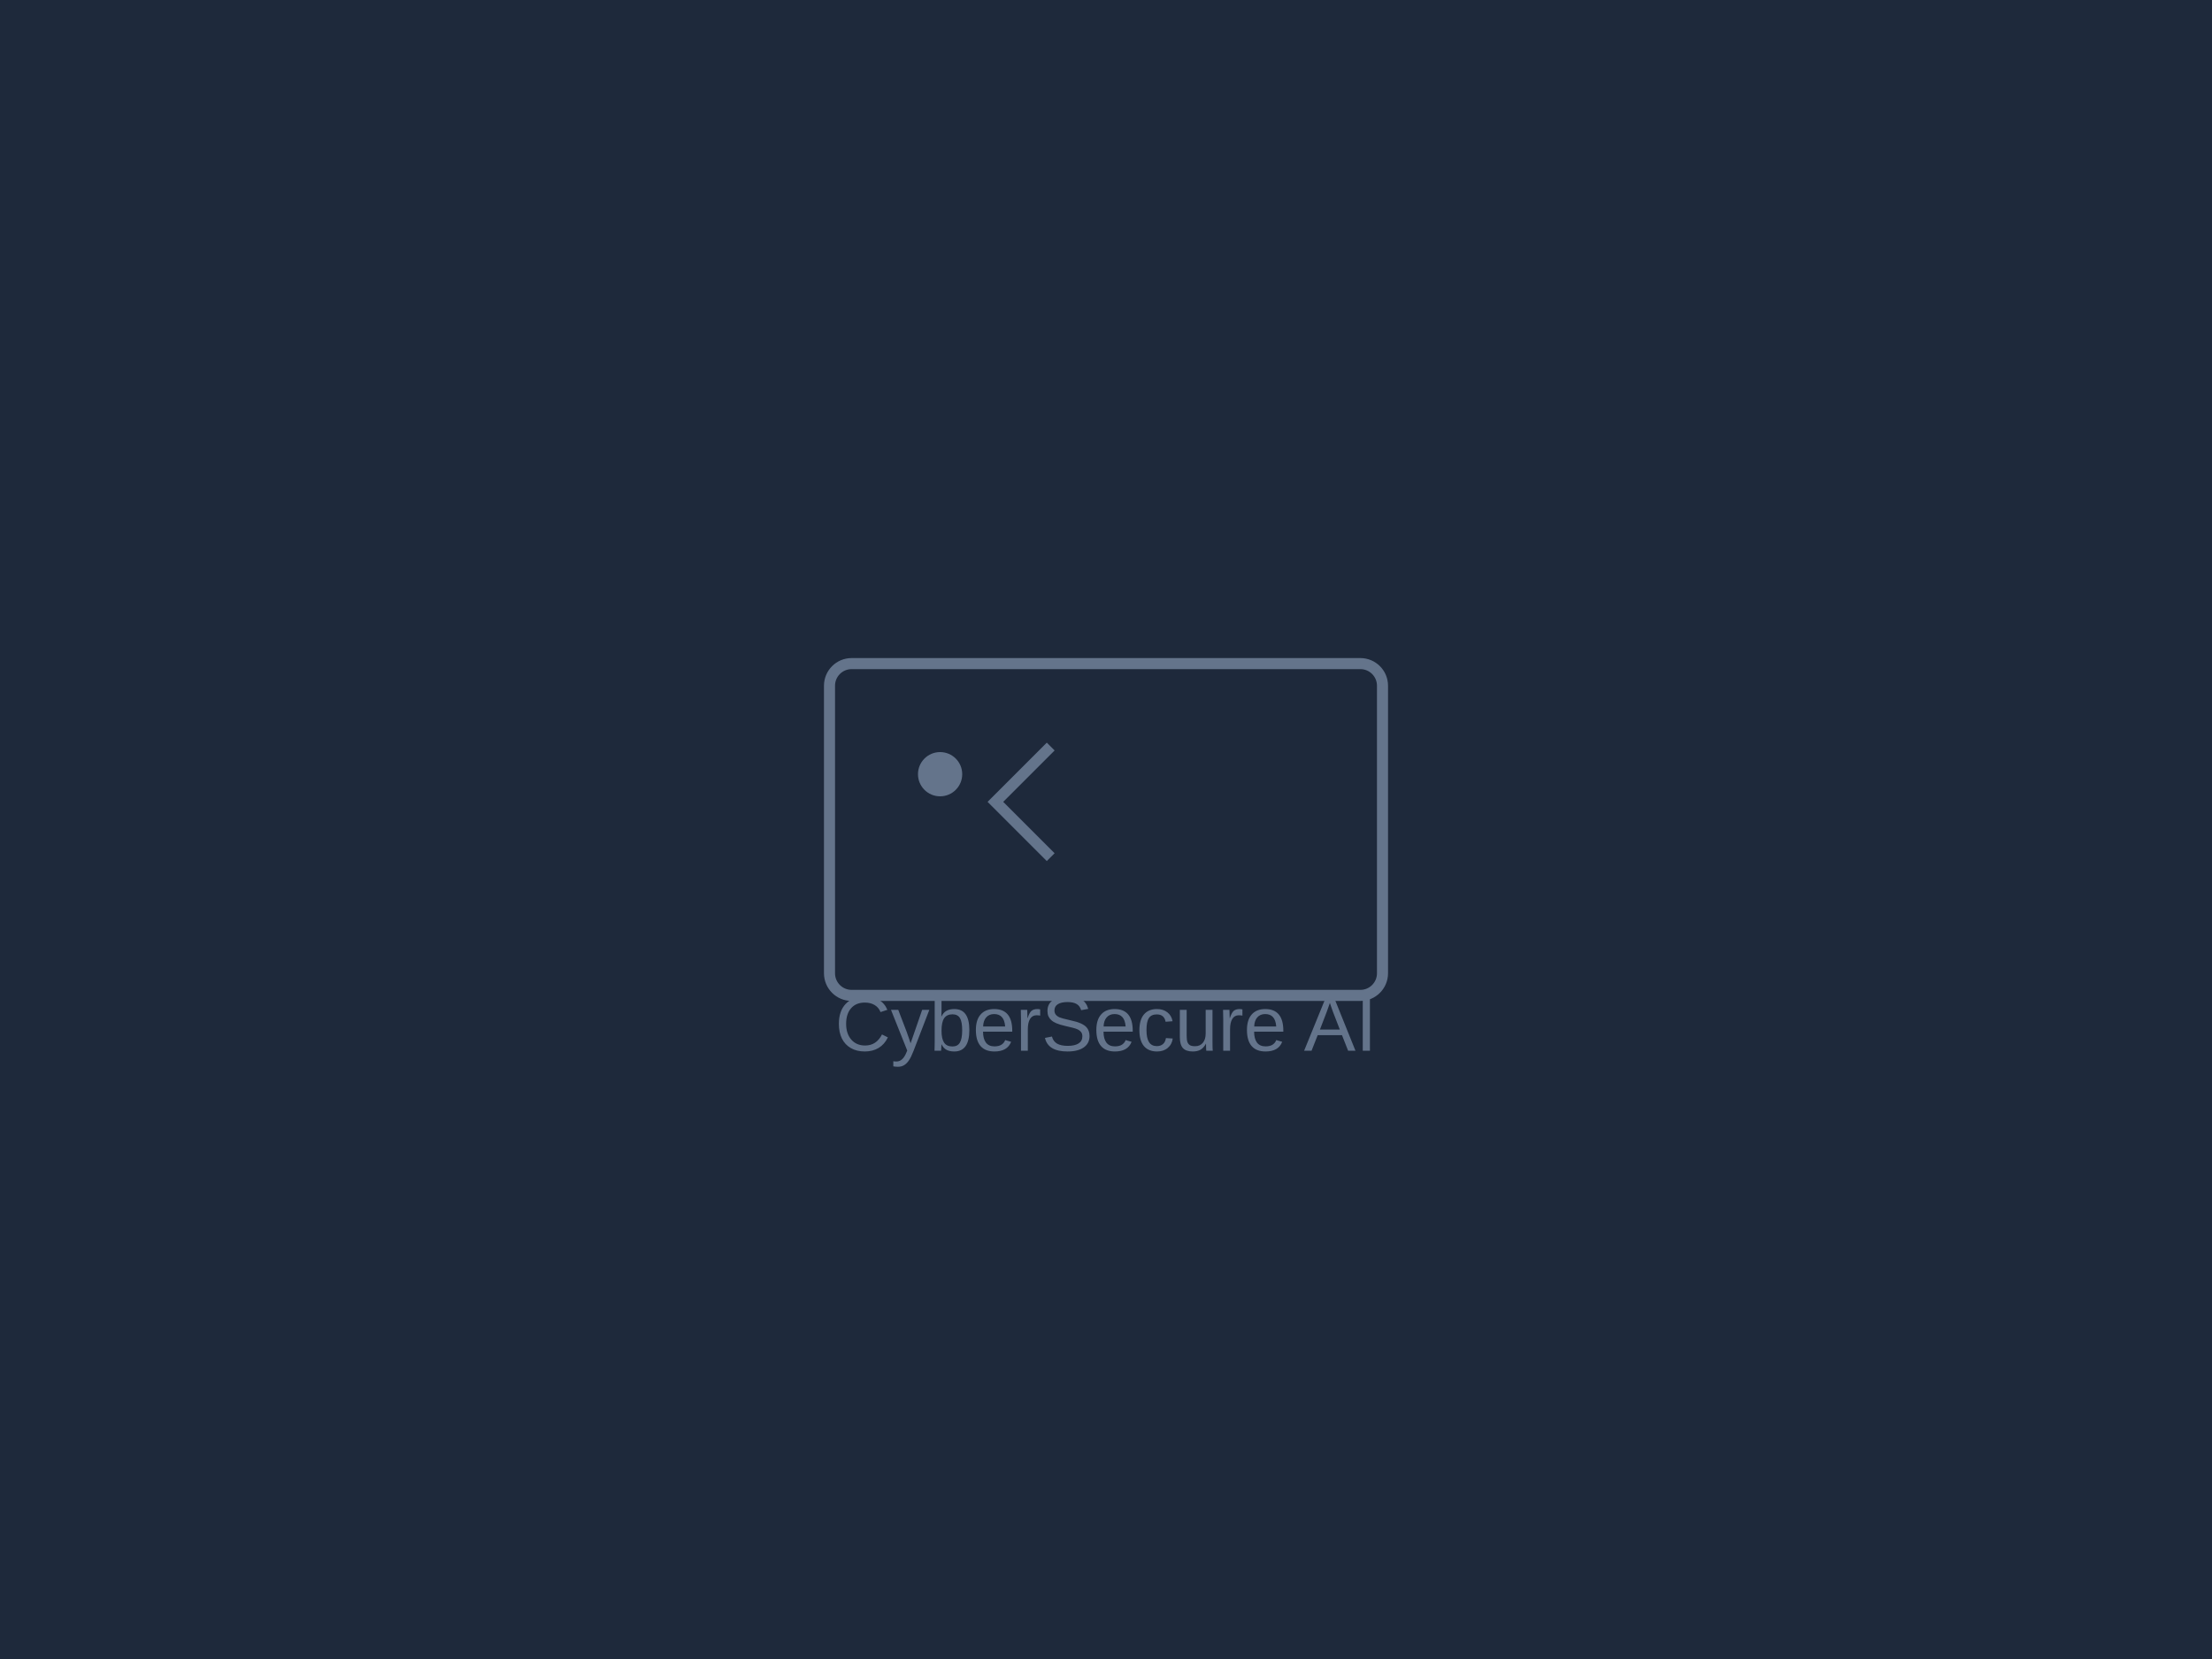
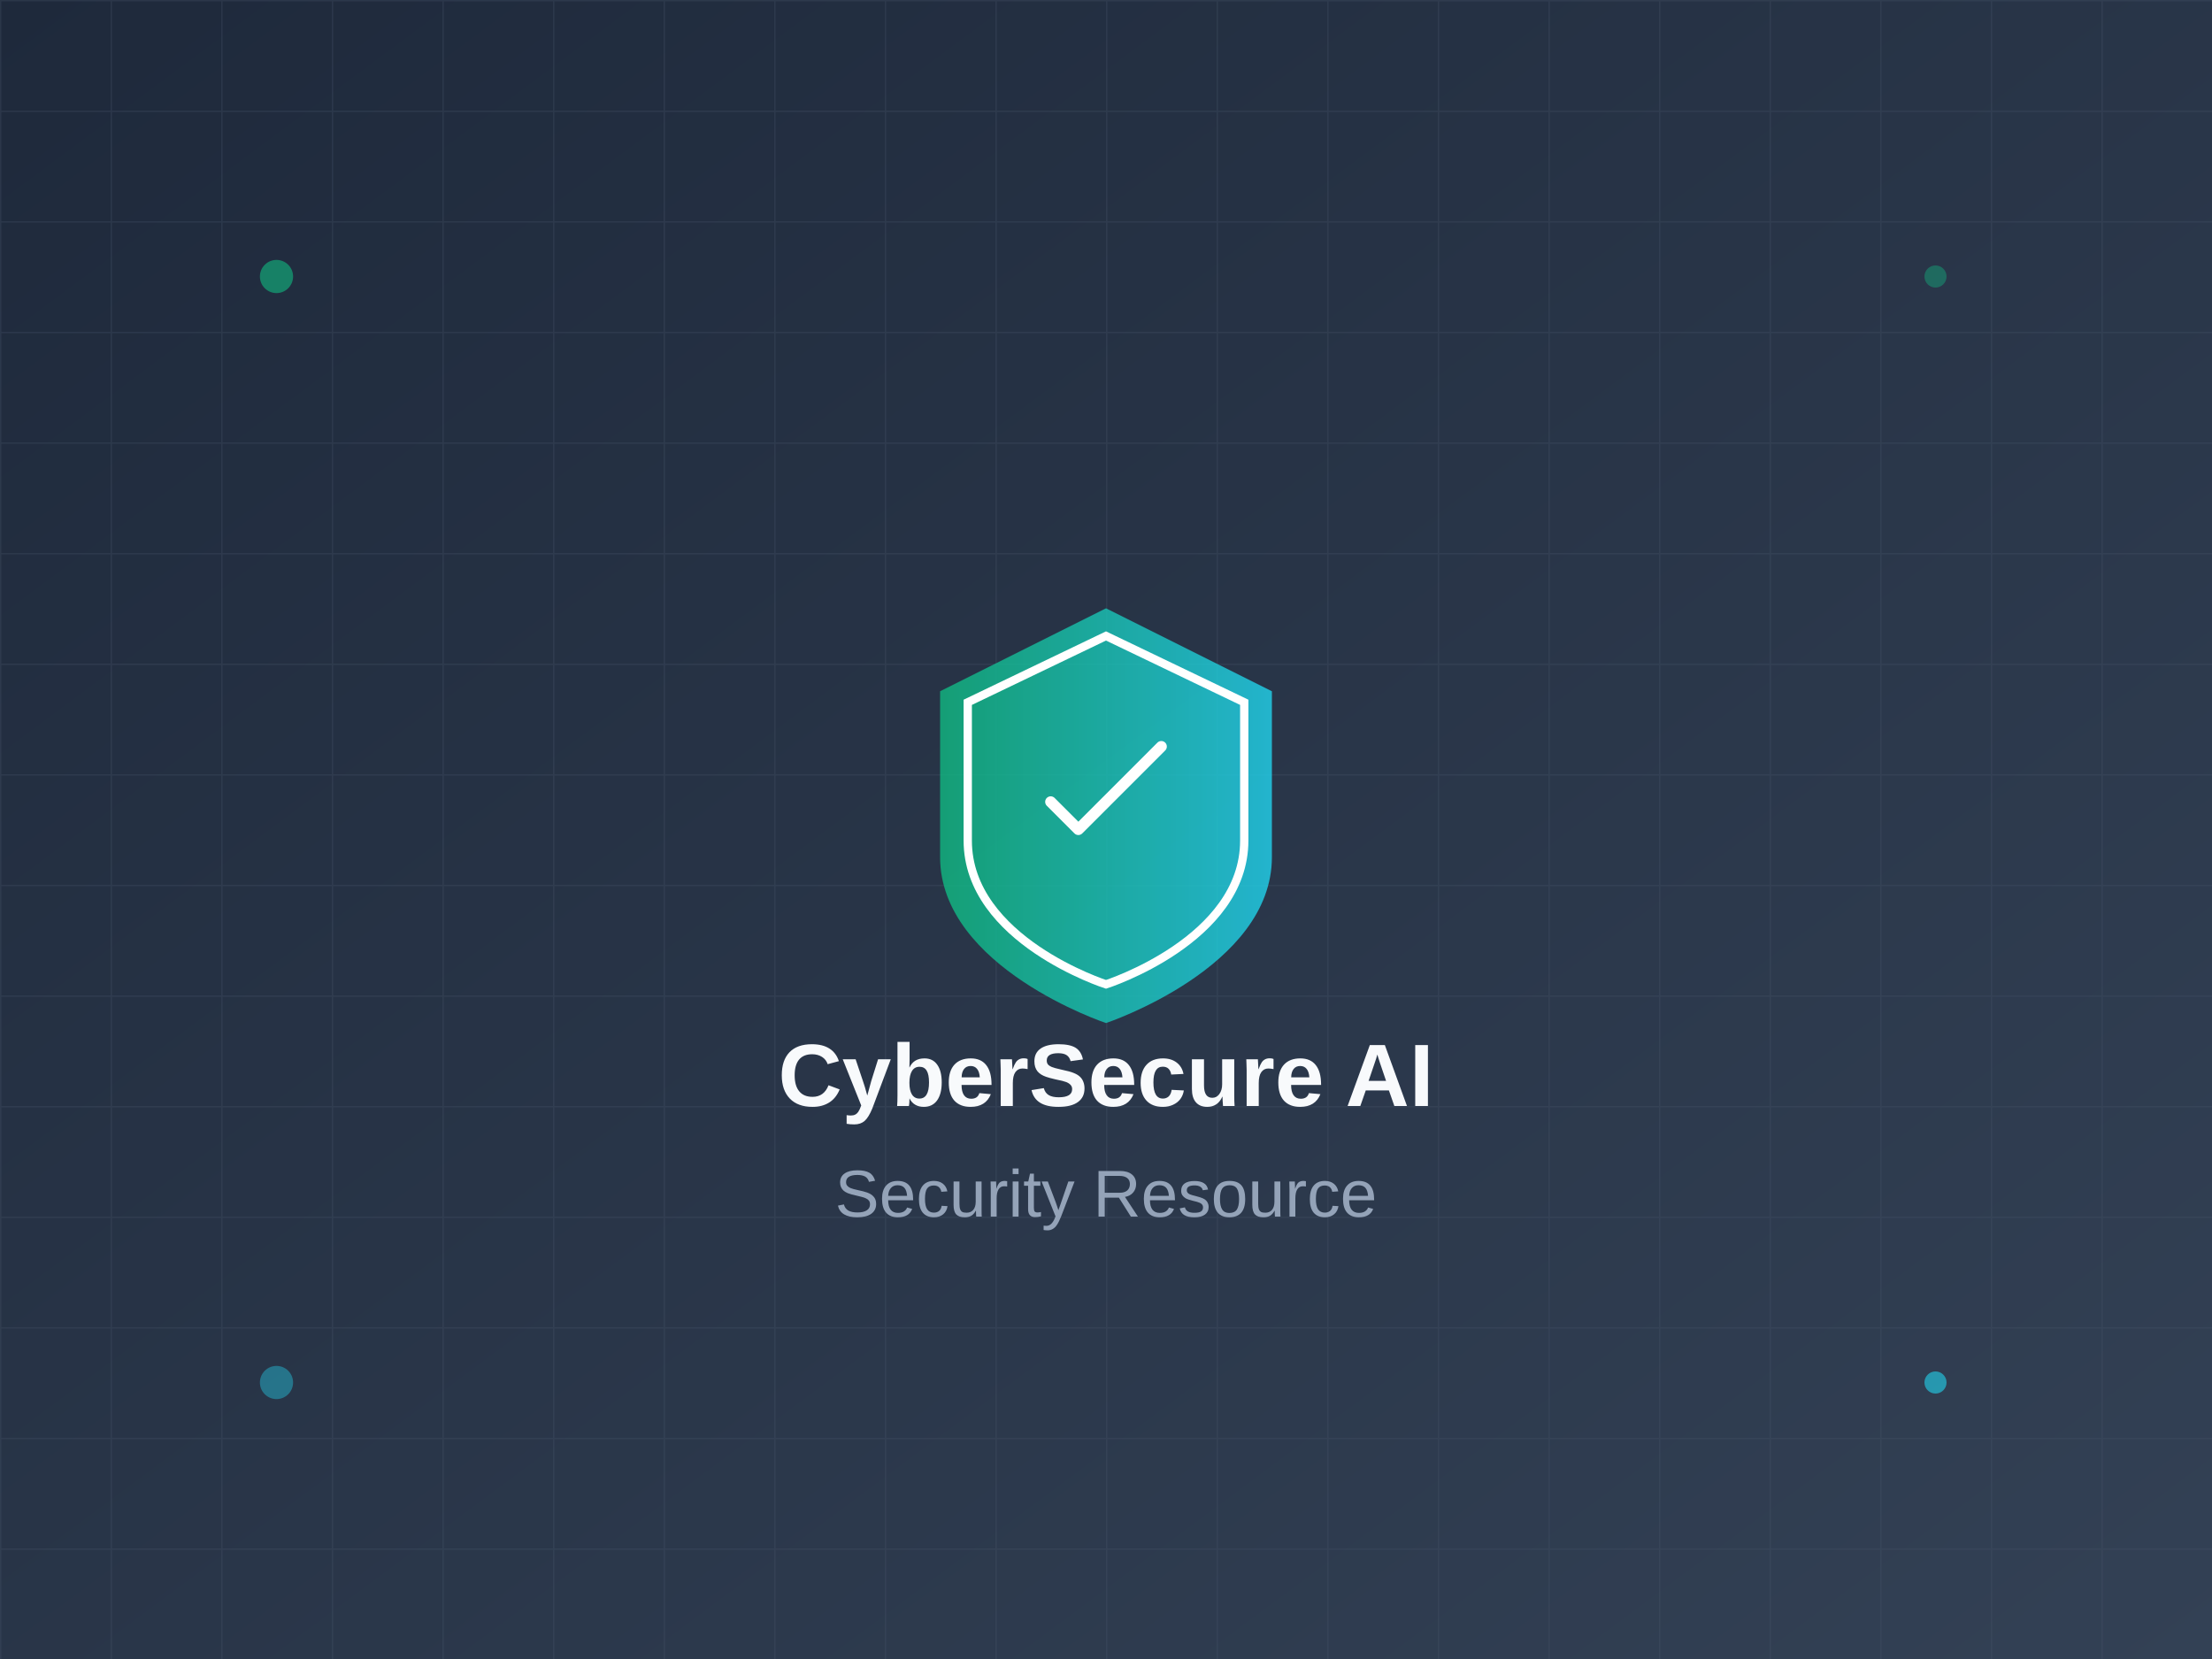
<svg xmlns="http://www.w3.org/2000/svg" width="400" height="300" viewBox="0 0 400 300" fill="none">
-   <rect width="400" height="300" fill="#1e293b" />
-   <rect x="150" y="120" width="100" height="60" rx="4" stroke="#64748b" stroke-width="2" fill="none" />
-   <circle cx="170" cy="140" r="4" fill="#64748b" />
-   <path d="m190 155-10-10 10-10" stroke="#64748b" stroke-width="2" fill="none" />
-   <text x="200" y="190" font-family="Arial, sans-serif" font-size="14" fill="#64748b" text-anchor="middle">CyberSecure AI</text>
+   <defs>
+     <linearGradient id="bg" x1="0%" y1="0%" x2="100%" y2="100%">
+       <stop offset="0%" style="stop-color:#1e293b;stop-opacity:1" />
+       <stop offset="100%" style="stop-color:#334155;stop-opacity:1" />
+     </linearGradient>
+     <linearGradient id="accent" x1="0%" y1="0%" x2="100%" y2="0%">
+       <stop offset="0%" style="stop-color:#10b981;stop-opacity:1" />
+       <stop offset="100%" style="stop-color:#22d3ee;stop-opacity:1" />
+     </linearGradient>
+   </defs>
+   <rect width="400" height="300" fill="url(#bg)" />
+   <defs>
+     <pattern id="grid" width="20" height="20" patternUnits="userSpaceOnUse">
+       <path d="M 20 0 L 0 0 0 20" fill="none" stroke="#475569" stroke-width="0.5" opacity="0.3" />
+     </pattern>
+   </defs>
+   <rect width="400" height="300" fill="url(#grid)" />
+   <g transform="translate(160, 100)">
+     <path d="M40 10L70 25V55C70 75 40 85 40 85S10 75 10 55V25L40 10Z" fill="url(#accent)" opacity="0.8" />
+     <path d="M40 15L65 27V52C65 70 40 78 40 78S15 70 15 52V27L40 15Z" fill="none" stroke="#ffffff" stroke-width="1.5" />
+     <path d="M30 45L35 50L50 35" fill="none" stroke="#ffffff" stroke-width="2" stroke-linecap="round" stroke-linejoin="round" />
+   </g>
+   <text x="200" y="200" font-family="Arial, sans-serif" font-size="16" font-weight="bold" fill="#f8fafc" text-anchor="middle">CyberSecure AI</text>
+   <text x="200" y="220" font-family="Arial, sans-serif" font-size="12" fill="#94a3b8" text-anchor="middle">Security Resource</text>
+   <circle cx="50" cy="50" r="3" fill="#10b981" opacity="0.6" />
+   <circle cx="350" cy="250" r="2" fill="#22d3ee" opacity="0.6" />
+   <circle cx="350" cy="50" r="2" fill="#10b981" opacity="0.4" />
+   <circle cx="50" cy="250" r="3" fill="#22d3ee" opacity="0.4" />
</svg>
